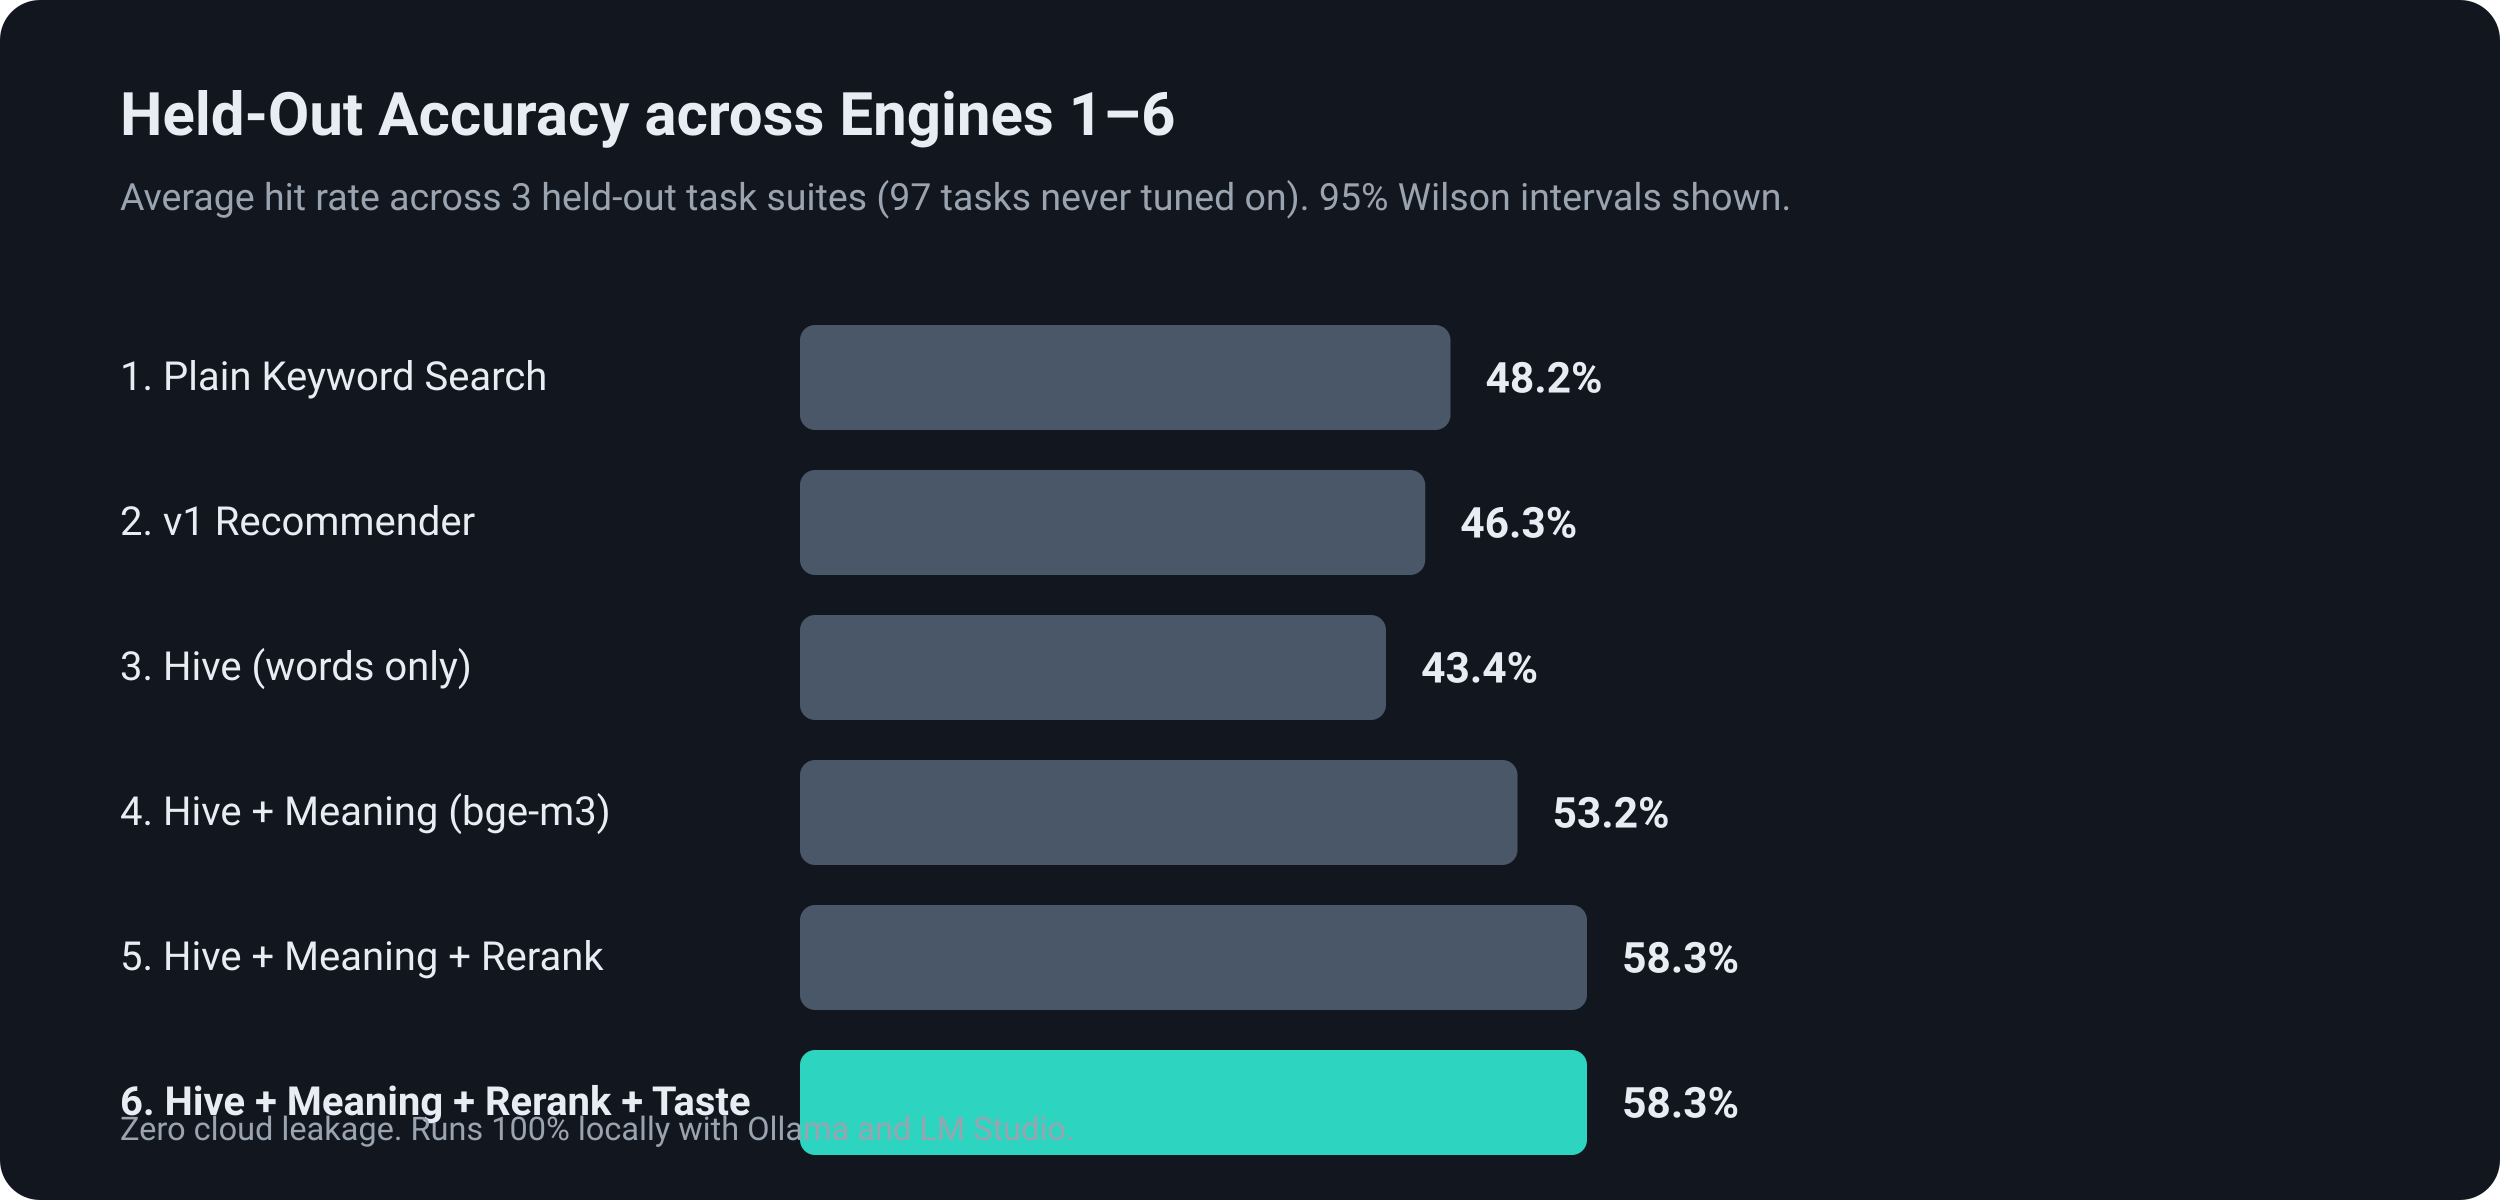
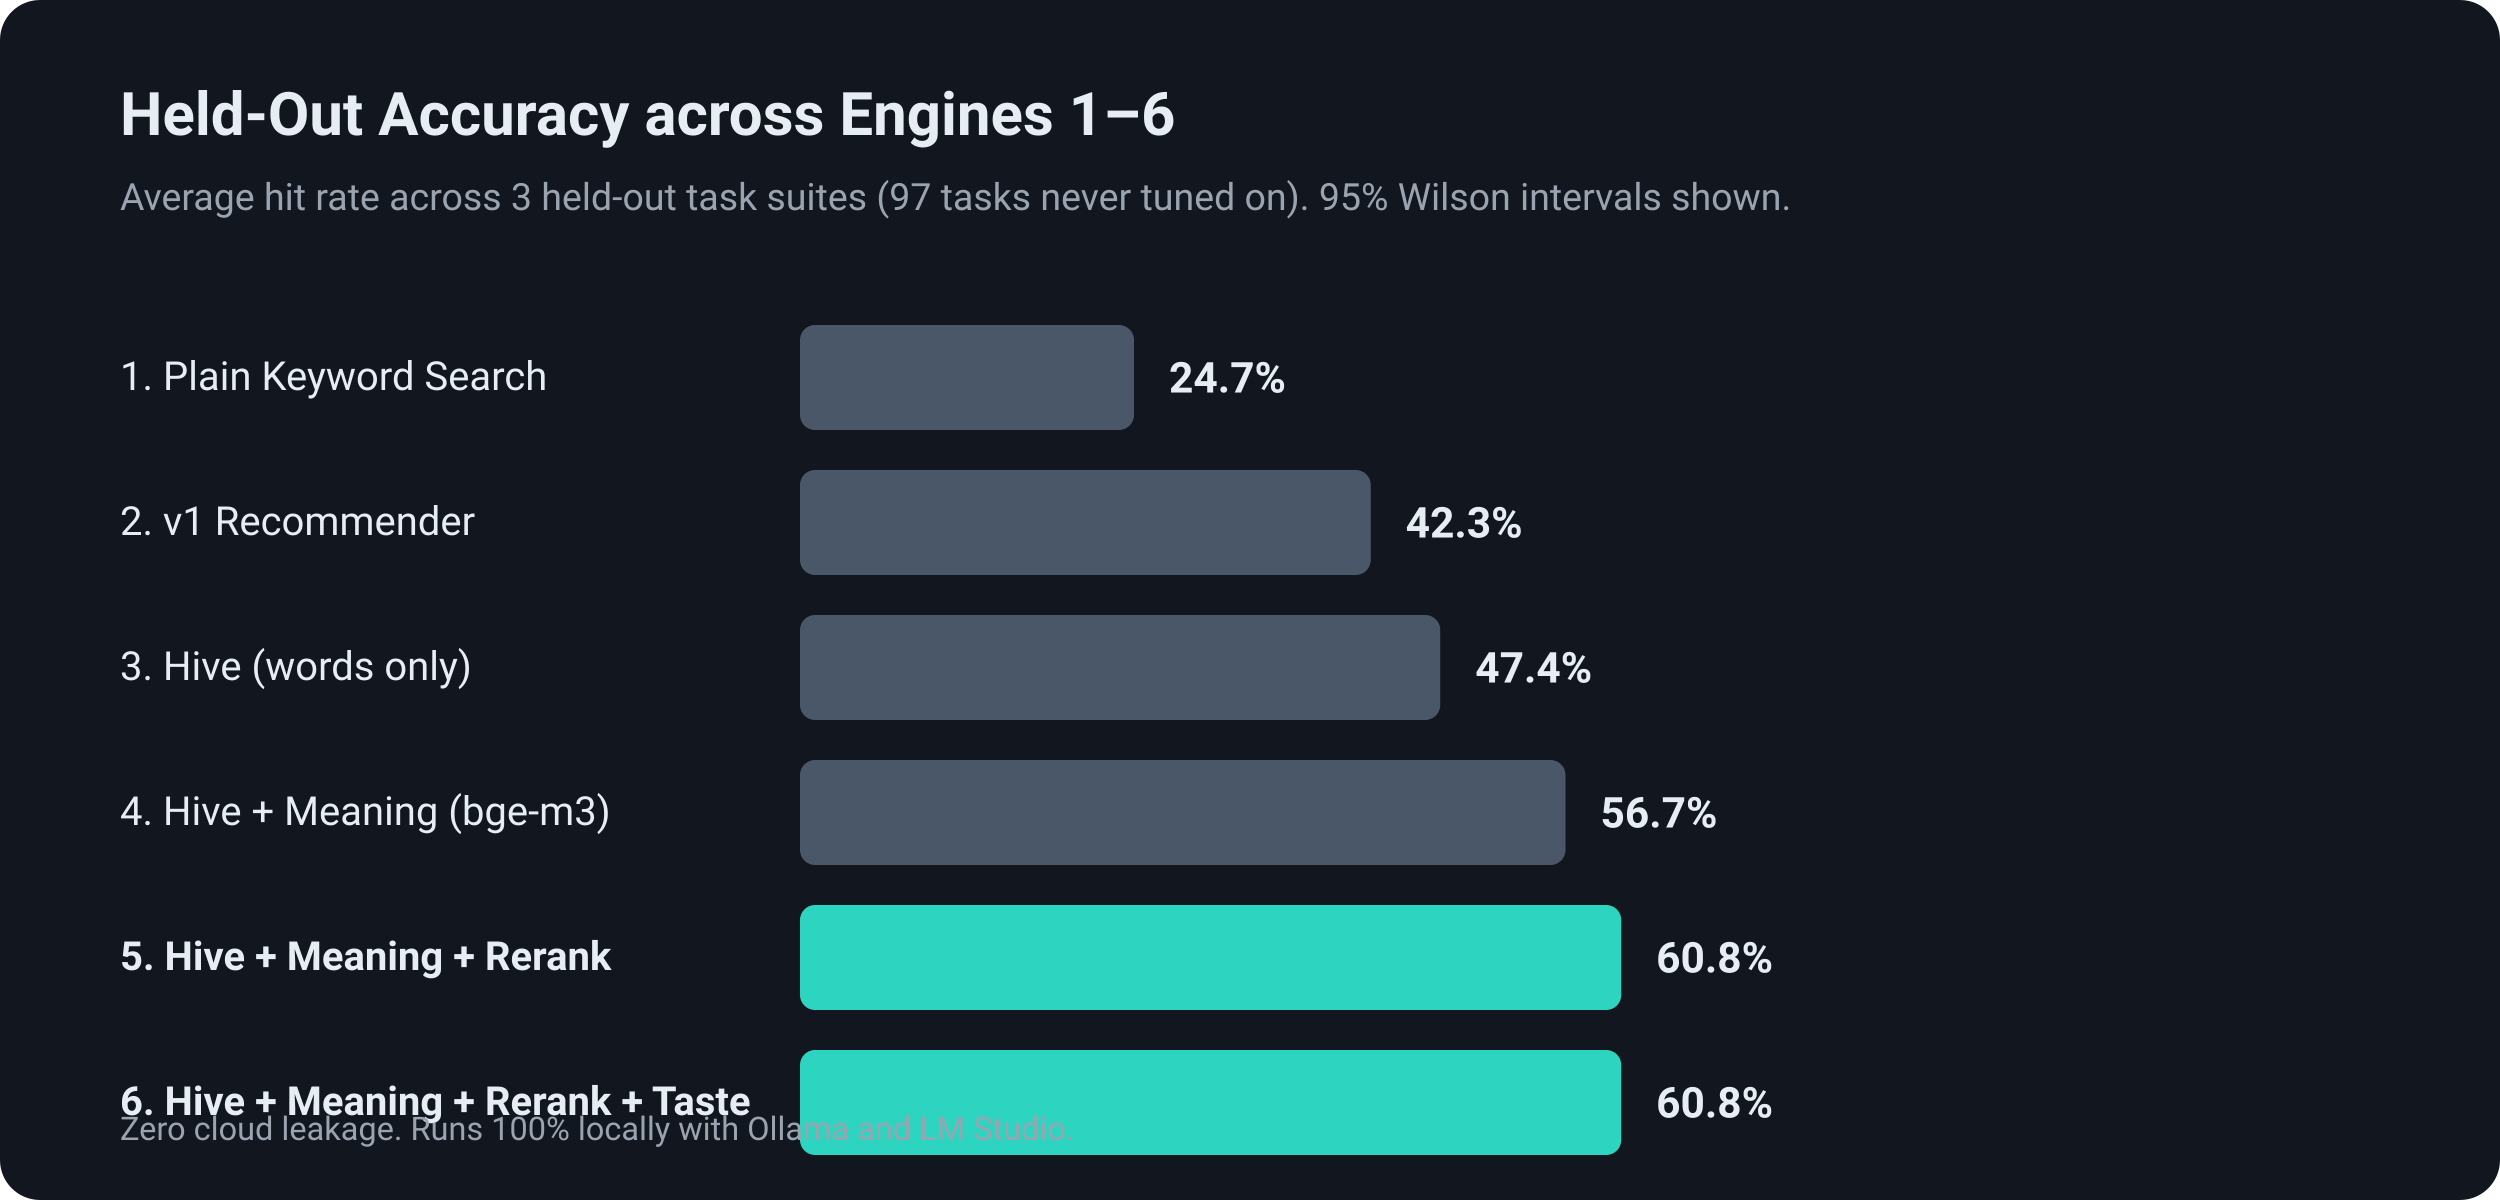
<svg xmlns="http://www.w3.org/2000/svg" width="1000" height="480" viewBox="0 0 1000 480" role="img" aria-labelledby="t d">
  <rect width="1000" height="480" rx="16" fill="#12171f" />
  <text x="48" y="54" font-family="ui-sans-serif, system-ui, -apple-system, 'Segoe UI', Roboto, 'Helvetica Neue', Arial, sans-serif" font-size="24" font-weight="700" fill="#e6edf3">Held-Out Accuracy across Engines 1–6</text>
  <text x="48" y="84" font-family="ui-sans-serif, system-ui, -apple-system, 'Segoe UI', Roboto, 'Helvetica Neue', Arial, sans-serif" font-size="15" fill="#9aa4b0">Average hit rate across 3 held-out task suites (97 tasks never tuned on). 95% Wilson intervals shown.</text>
  <text x="48" y="156" font-family="ui-sans-serif, system-ui, -apple-system, 'Segoe UI', Roboto, 'Helvetica Neue', Arial, sans-serif" font-size="16" font-weight="400" fill="#e6edf3">1. Plain Keyword Search</text>
-   <rect x="320" y="130" width="260.2" height="42" rx="6" fill="#4a5768" />
-   <text x="594.22" y="157" font-family="ui-sans-serif, system-ui, -apple-system, 'Segoe UI', Roboto, 'Helvetica Neue', Arial, sans-serif" font-size="17" font-weight="700" fill="#e6edf3">48.2%</text>
+   <rect x="320" y="130" width="133.6" height="42" rx="6" fill="#4a5768" />
+   <text x="467.599" y="157" font-family="ui-sans-serif, system-ui, -apple-system, 'Segoe UI', Roboto, 'Helvetica Neue', Arial, sans-serif" font-size="17" font-weight="700" fill="#e6edf3">24.7%</text>
  <text x="48" y="214" font-family="ui-sans-serif, system-ui, -apple-system, 'Segoe UI', Roboto, 'Helvetica Neue', Arial, sans-serif" font-size="16" font-weight="400" fill="#e6edf3">2. v1 Recommender</text>
-   <rect x="320" y="188" width="250.1" height="42" rx="6" fill="#4a5768" />
-   <text x="584.11" y="215" font-family="ui-sans-serif, system-ui, -apple-system, 'Segoe UI', Roboto, 'Helvetica Neue', Arial, sans-serif" font-size="17" font-weight="700" fill="#e6edf3">46.3%</text>
+   <rect x="320" y="188" width="228.3" height="42" rx="6" fill="#4a5768" />
+   <text x="562.26" y="215" font-family="ui-sans-serif, system-ui, -apple-system, 'Segoe UI', Roboto, 'Helvetica Neue', Arial, sans-serif" font-size="17" font-weight="700" fill="#e6edf3">42.3%</text>
  <text x="48" y="272" font-family="ui-sans-serif, system-ui, -apple-system, 'Segoe UI', Roboto, 'Helvetica Neue', Arial, sans-serif" font-size="16" font-weight="400" fill="#e6edf3">3. Hive (words only)</text>
-   <rect x="320" y="246" width="234.4" height="42" rx="6" fill="#4a5768" />
-   <text x="568.444" y="273" font-family="ui-sans-serif, system-ui, -apple-system, 'Segoe UI', Roboto, 'Helvetica Neue', Arial, sans-serif" font-size="17" font-weight="700" fill="#e6edf3">43.4%</text>
+   <rect x="320" y="246" width="256.1" height="42" rx="6" fill="#4a5768" />
+   <text x="590.092" y="273" font-family="ui-sans-serif, system-ui, -apple-system, 'Segoe UI', Roboto, 'Helvetica Neue', Arial, sans-serif" font-size="17" font-weight="700" fill="#e6edf3">47.4%</text>
  <text x="48" y="330" font-family="ui-sans-serif, system-ui, -apple-system, 'Segoe UI', Roboto, 'Helvetica Neue', Arial, sans-serif" font-size="16" font-weight="400" fill="#e6edf3">4. Hive + Meaning (bge-m3)</text>
-   <rect x="320" y="304" width="287.0" height="42" rx="6" fill="#4a5768" />
-   <text x="621.017" y="331" font-family="ui-sans-serif, system-ui, -apple-system, 'Segoe UI', Roboto, 'Helvetica Neue', Arial, sans-serif" font-size="17" font-weight="700" fill="#e6edf3">53.2%</text>
-   <text x="48" y="388" font-family="ui-sans-serif, system-ui, -apple-system, 'Segoe UI', Roboto, 'Helvetica Neue', Arial, sans-serif" font-size="16" font-weight="400" fill="#e6edf3">5. Hive + Meaning + Rerank</text>
-   <rect x="320" y="362" width="314.8" height="42" rx="6" fill="#4a5768" />
-   <text x="648.844" y="389" font-family="ui-sans-serif, system-ui, -apple-system, 'Segoe UI', Roboto, 'Helvetica Neue', Arial, sans-serif" font-size="17" font-weight="700" fill="#e6edf3">58.3%</text>
+   <rect x="320" y="304" width="306.2" height="42" rx="6" fill="#4a5768" />
+   <text x="640.187" y="331" font-family="ui-sans-serif, system-ui, -apple-system, 'Segoe UI', Roboto, 'Helvetica Neue', Arial, sans-serif" font-size="17" font-weight="700" fill="#e6edf3">56.7%</text>
+   <text x="48" y="388" font-family="ui-sans-serif, system-ui, -apple-system, 'Segoe UI', Roboto, 'Helvetica Neue', Arial, sans-serif" font-size="16" font-weight="600" fill="#e6edf3">5. Hive + Meaning + Rerank</text>
+   <rect x="320" y="362" width="328.5" height="42" rx="6" fill="#2dd4bf" />
+   <text x="662.452" y="389" font-family="ui-sans-serif, system-ui, -apple-system, 'Segoe UI', Roboto, 'Helvetica Neue', Arial, sans-serif" font-size="17" font-weight="700" fill="#e6edf3">60.8%</text>
  <text x="48" y="446" font-family="ui-sans-serif, system-ui, -apple-system, 'Segoe UI', Roboto, 'Helvetica Neue', Arial, sans-serif" font-size="16" font-weight="600" fill="#e6edf3">6. Hive + Meaning + Rerank + Taste</text>
-   <rect x="320" y="420" width="314.8" height="42" rx="6" fill="#2dd4bf" />
-   <text x="648.844" y="447" font-family="ui-sans-serif, system-ui, -apple-system, 'Segoe UI', Roboto, 'Helvetica Neue', Arial, sans-serif" font-size="17" font-weight="700" fill="#e6edf3">58.3%</text>
+   <rect x="320" y="420" width="328.5" height="42" rx="6" fill="#2dd4bf" />
+   <text x="662.452" y="447" font-family="ui-sans-serif, system-ui, -apple-system, 'Segoe UI', Roboto, 'Helvetica Neue', Arial, sans-serif" font-size="17" font-weight="700" fill="#e6edf3">60.8%</text>
  <text x="48" y="456" font-family="ui-sans-serif, system-ui, -apple-system, 'Segoe UI', Roboto, 'Helvetica Neue', Arial, sans-serif" font-size="13" fill="#9aa4b0">Zero cloud leakage. Runs 100% locally with Ollama and LM Studio.</text>
</svg>
